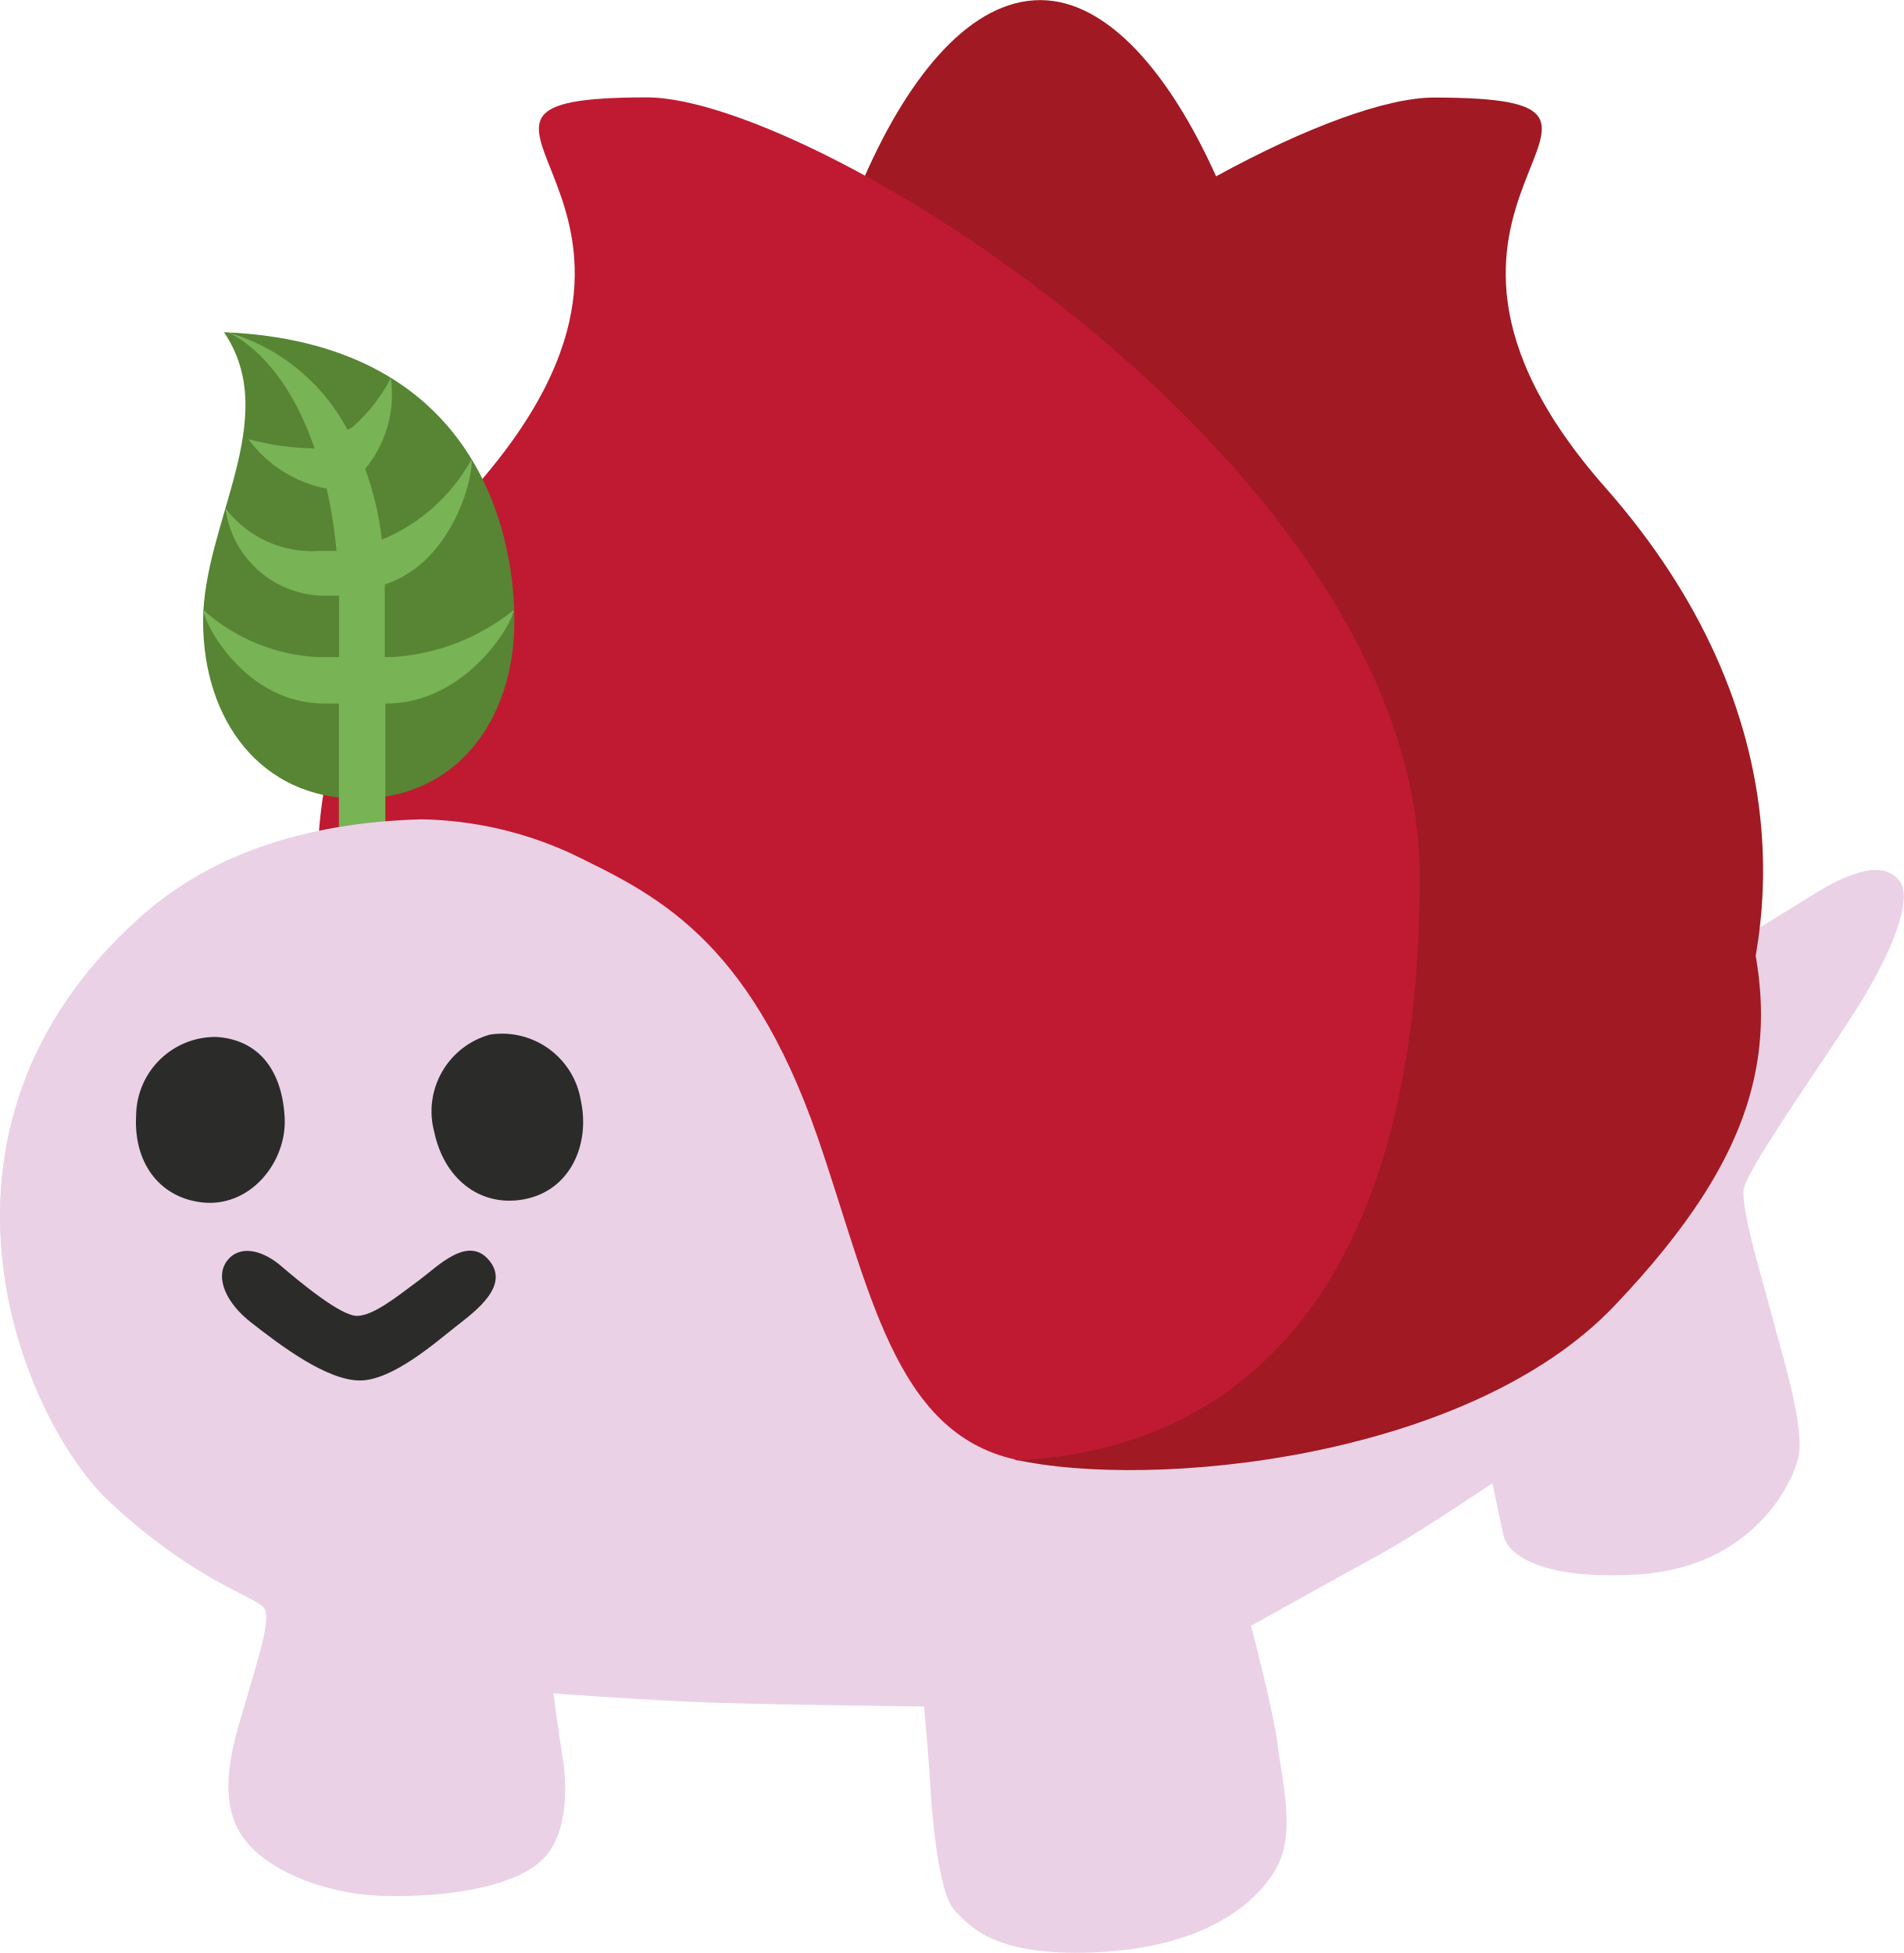
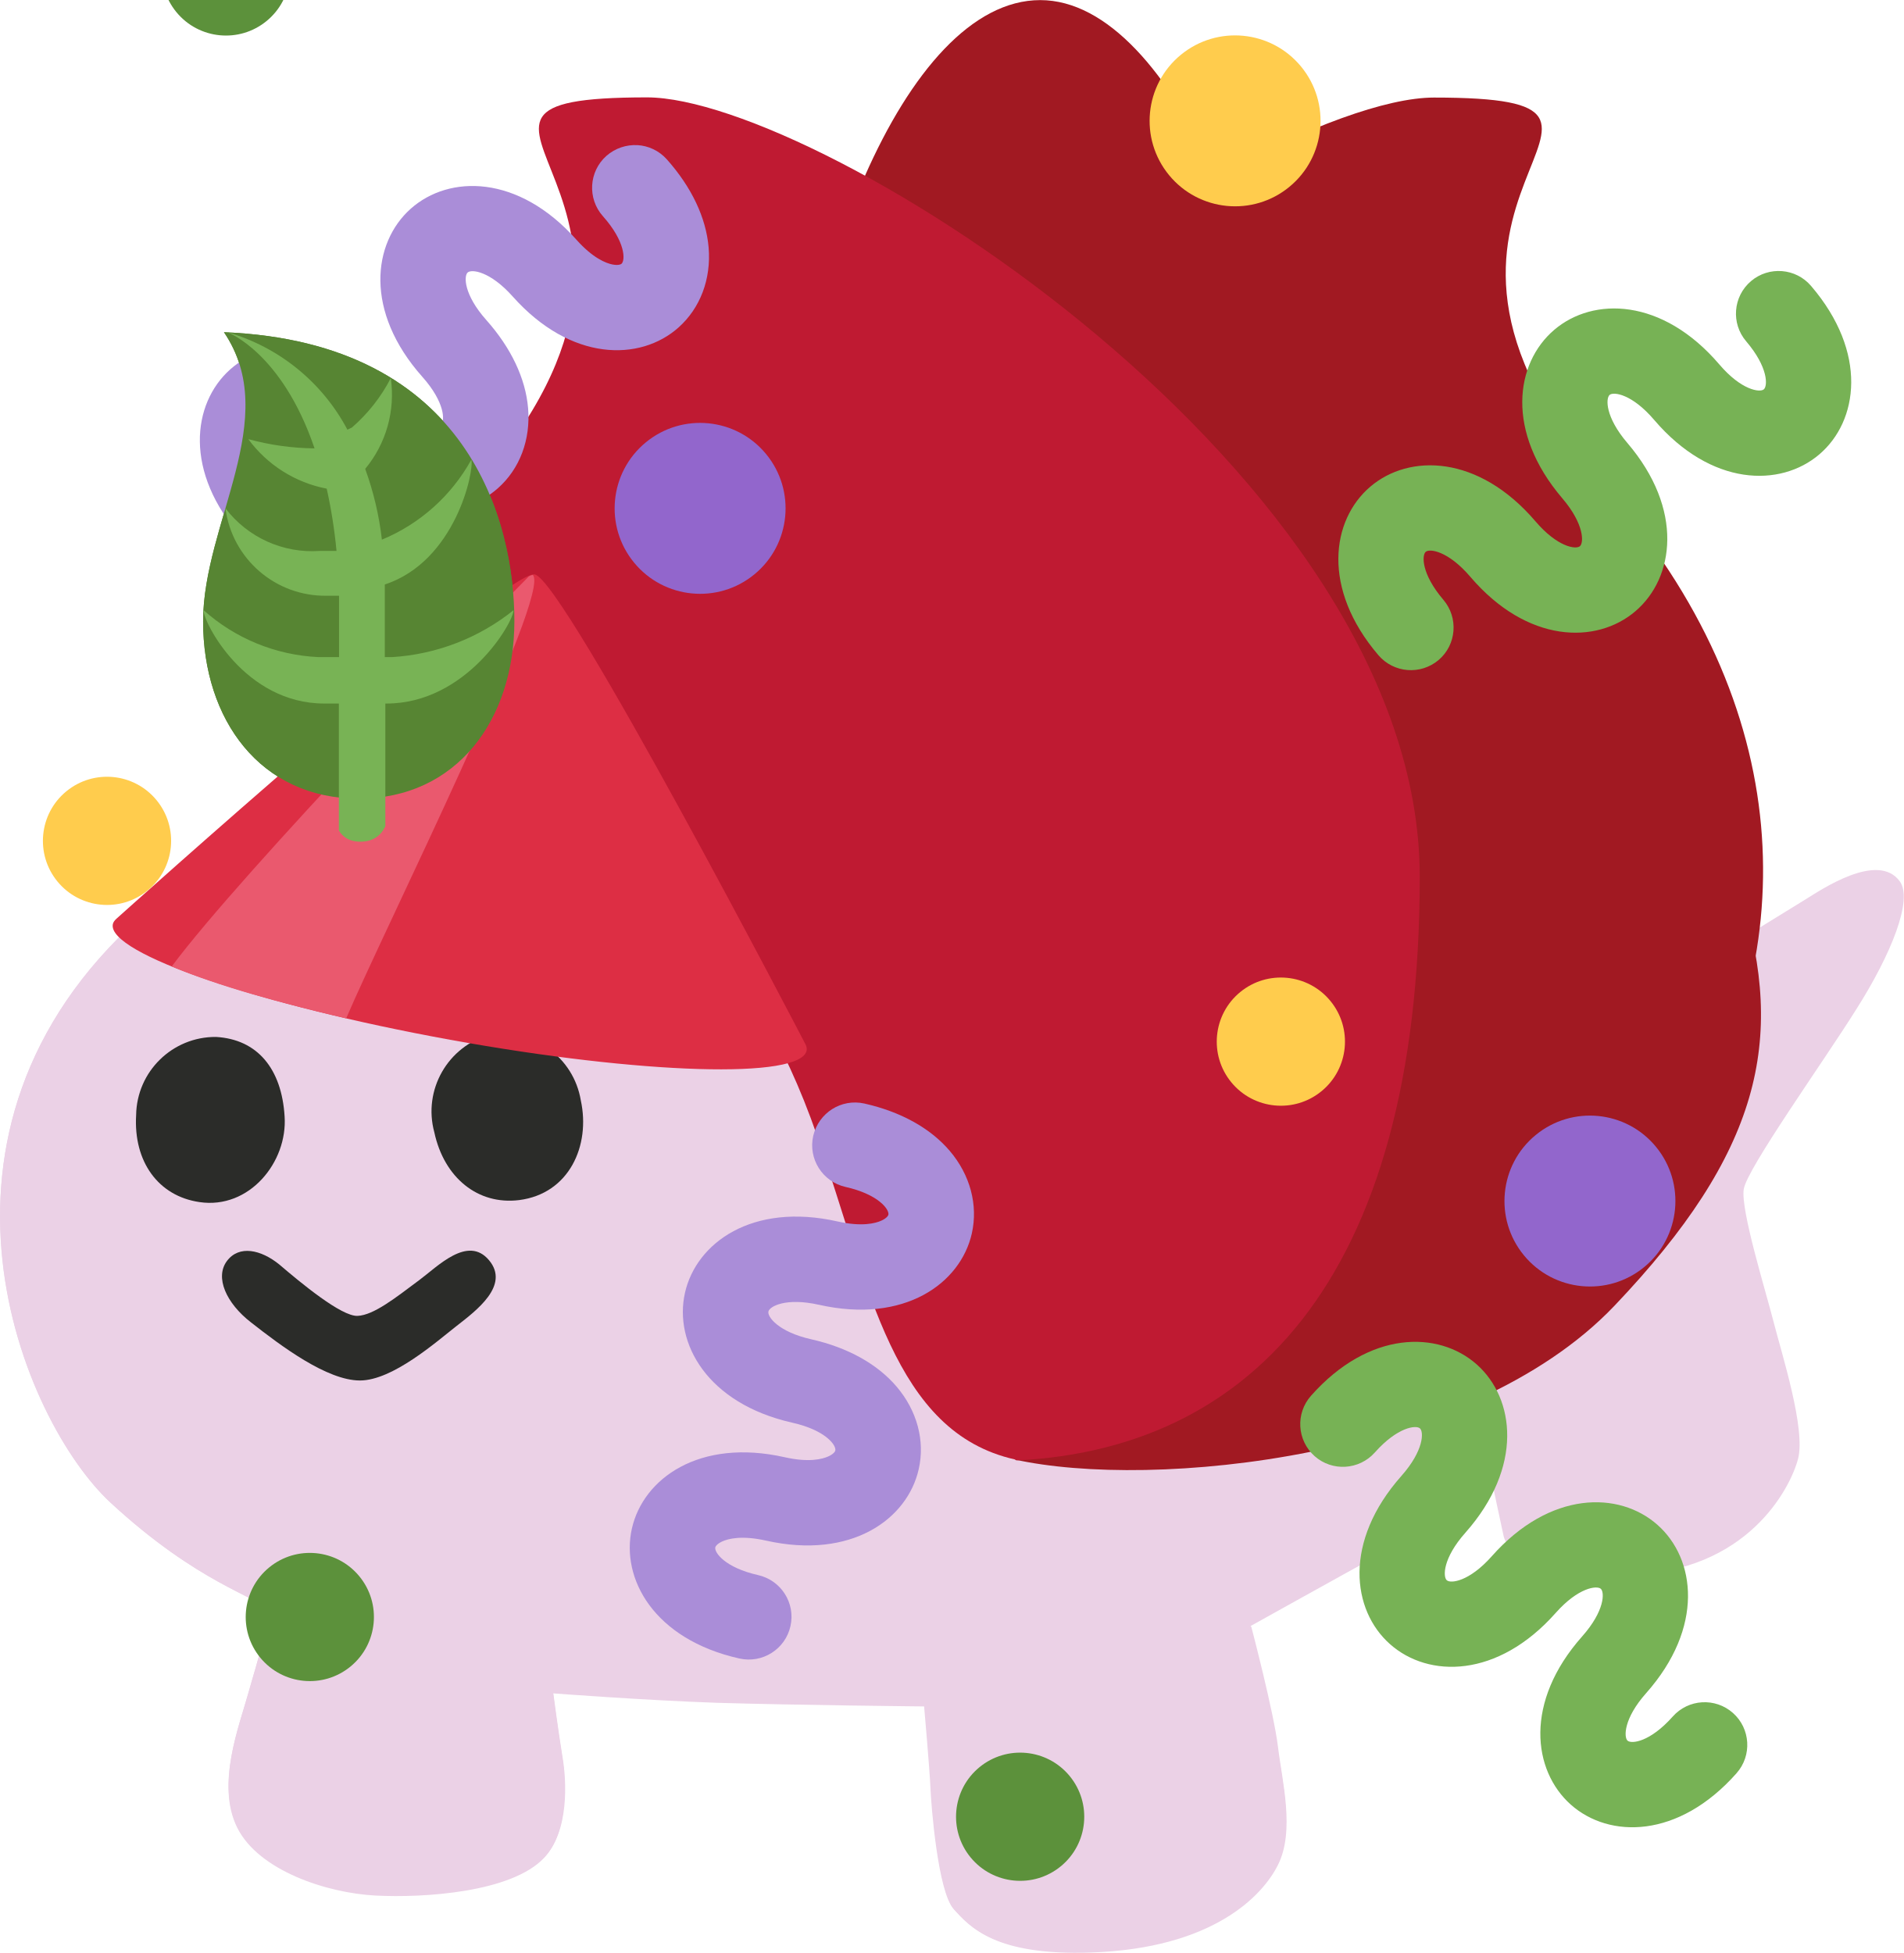
- <svg xmlns="http://www.w3.org/2000/svg" width="37mm" height="37.96mm" viewBox="0 0 104.89 107.6">
-   <defs>
-     <style>
+ <svg xmlns="http://www.w3.org/2000/svg" width="37mm" height="37.96mm" viewBox="0 0 104.89 107.6" version="1.1" id="svg71030">
+   <defs id="defs70996">
+     <style id="style70994">
      .cls-1 {
        fill: #ebd1e6;
      }

      .cls-2 {
        fill: #a11922;
      }

      .cls-3 {
        fill: #4a4f23;
      }

      .cls-4 {
        fill: #bf1a32;
      }

      .cls-5 {
        fill: #578533;
      }

      .cls-6 {
        fill: #78b355;
      }

      .cls-7 {
        fill: #2b2c29;
      }
    </style>
+     <clipPath clipPathUnits="userSpaceOnUse" id="clipPath73080">
+       <path style="display:none;fill:none;stroke-width:3.75" d="m 18.406,44.445 c 0,0 -0.201,1.984 1.52,1.924 1.656,-0.058 1.529,-2.05 1.529,-2.05 l 3.913,5.432 -9.786,0.429 z" id="path73082" />
+       <path id="lpe_path-effect73084" style="fill:none;stroke-width:3.75" class="powerclip" d="M 6.19,13.3 H 33.34 V 54.04 H 6.19 Z m 12.216,31.145 -2.823,5.736 9.786,-0.429 -3.913,-5.432 c 0,0 0.126,1.991 -1.529,2.05 -1.719,0.061 -1.52,-1.924 -1.52,-1.924 z" />
+     </clipPath>
  </defs>
  <g id="Layer_2" data-name="Layer 2">
    <g id="grid">
      <g id="wl_copy" data-name="wl copy">
        <g id="flowers">
-           <g>
-             <path class="cls-1" d="M95.19,52.19l4.27-2.63c.86-.53,4-2.67,5.21-1,.73,1-.46,4-2.42,7.08-1.79,2.86-6,8.74-6.18,9.88s1.21,5.6,1.65,7.33,1.78,5.89,1.34,7.54-2.8,6.2-9.3,6.38C84.6,87,83,85.5,82.83,84.58c-.15-.66-.61-2.86-.61-2.86s-4.14,2.8-6.1,3.87-7.22,4-7.22,4,1.22,4.71,1.47,6.62.95,4.63,0,6.5c-.85,1.71-3.59,4.61-10.32,4.83-5.25.18-6.64-1.4-7.51-2.36s-1.24-5.71-1.28-6.7-.35-4.5-.35-4.5-7.13-.07-11.43-.2c-3.9-.13-9-.52-9-.52s.27,2.06.51,3.54c.23,1.32.37,4.11-1,5.52-1.79,1.91-6.63,2.23-9.3,2.08s-6.43-1.37-7.61-3.74.11-5.59.62-7.44c.45-1.63,1.26-4,.89-4.62S10.94,87.28,6.1,82.8-5.5,62.36,7.72,50.54,46.63,50,48,50.74,95.19,52.19,95.19,52.19Z" />
-             <path class="cls-2" d="M52.77,23.74c-12.34,1-21.37,7.53-25.7,14.41a56.4,56.4,0,0,0-3.85,7A20.56,20.56,0,0,1,31.42,47C36,49.23,41.2,51.59,45,62.61c2.88,8.32,4.19,16.29,10.88,17.8,7.57,1.69,25,0,33.06-8.46s9.42-14.64,7-22.55-12.57-21.75-26-25C64.12,23,58.37,23.26,52.77,23.74Z" />
-             <path class="cls-3" d="M94.22,45.22c-.41-.87-1.24-2.17-1.24-2.17s0,1.82-.11,2.78c-.19,1.57-.92,4.85-1.43,4.4A107.43,107.43,0,0,1,84,41.43c-1.6-2.17-7.06-7.81-7.26-9.71a19.37,19.37,0,0,1,1-4.17l-2.14-1.11c-.79-.4-2-.84-2-.84s-.51,4.38-1.23,5.23-4.63,2.49-7.73,3.81c-3.75,1.59-7.36,3.61-8.73,3.91-1.2.27-8.11-.93-10.72-1.32-3.27-.49-8.22-1.68-9.38-2.44A13.7,13.7,0,0,1,33,31.54s-.77.57-1.53,1.23a15,15,0,0,0-1.72,1.9s2.13,2,2.28,2.73c.2,1.06-1,2.56-2,4-.61.86-2.27,4.41-2.27,4.41a6.34,6.34,0,0,1,1.93.48c1.11.46,2.16.94,2.16.94s2.39-6.22,4.08-6.85c1.44-.54,5.62.65,8.64,1.15,4.29.71,8.62,1.32,9.58,2.44s2.06,5.85,3.08,9.82c1.12,4.34,4,15.62,3.48,16.51s-5,.76-7.61.56a33.43,33.43,0,0,1-5.75-1.34s.59,1.85.78,2.34c.27.71,1.13,2.68,1.13,2.68s5.12,2,19.93,0,21.75-12.38,23.65-17c2.55-6.12,2.77-9.34,2.77-9.34S94.63,46.08,94.22,45.22Zm-12.78,20c-3.66,2.52-13.29,5.41-15.08,4.54-1.44-.7-4-12.23-5.2-17.37-.78-3.29-2.51-8.27-1.65-9.87.58-1.09,4.14-2.83,6.77-4.19s6.07-3,7.14-2.94c1.52.12,5,5.24,8.39,9.61s7.18,8.91,7.3,10.53S85.22,62.6,81.44,65.18Z" />
-             <g>
-               <path class="cls-2" d="M88.43,26.84C74.24,10.73,93.93,5.37,79,5.37c-2.6,0-7,1.6-12,4.34C64.43,4,61,0,57.31,0c-7.48,0-13.6,15.85-14.13,30.18-4,5.63-6.77,11.8-6.77,18.12,0,22.23,9.45,32.2,23.64,32.2C88.43,80.5,109.85,51.13,88.43,26.84Z" />
-               <path class="cls-4" d="M78.22,48.3c0,22.23-9.46,32.2-23.65,32.2-28.38,0-49.79-29.37-28.38-53.67C40.38,10.73,20.7,5.36,35.65,5.36,45.11,5.37,78.22,26.07,78.22,48.3Z" />
+           <g id="g71024">
+             <path class="cls-1" d="M95.19,52.19l4.27-2.63c.86-.53,4-2.67,5.21-1,.73,1-.46,4-2.42,7.08-1.79,2.86-6,8.74-6.18,9.88s1.21,5.6,1.65,7.33,1.78,5.89,1.34,7.54-2.8,6.2-9.3,6.38C84.6,87,83,85.5,82.83,84.58c-.15-.66-.61-2.86-.61-2.86s-4.14,2.8-6.1,3.87-7.22,4-7.22,4,1.22,4.71,1.47,6.62.95,4.63,0,6.5c-.85,1.71-3.59,4.61-10.32,4.83-5.25.18-6.64-1.4-7.51-2.36s-1.24-5.71-1.28-6.7-.35-4.5-.35-4.5-7.13-.07-11.43-.2c-3.9-.13-9-.52-9-.52s.27,2.06.51,3.54c.23,1.32.37,4.11-1,5.52-1.79,1.91-6.63,2.23-9.3,2.08s-6.43-1.37-7.61-3.74.11-5.59.62-7.44c.45-1.63,1.26-4,.89-4.62S10.94,87.28,6.1,82.8-5.5,62.36,7.72,50.54,46.63,50,48,50.74,95.19,52.19,95.19,52.19Z" id="path70998" />
+             <path class="cls-2" d="M52.77,23.74c-12.34,1-21.37,7.53-25.7,14.41a56.4,56.4,0,0,0-3.85,7A20.56,20.56,0,0,1,31.42,47C36,49.23,41.2,51.59,45,62.61c2.88,8.32,4.19,16.29,10.88,17.8,7.57,1.69,25,0,33.06-8.46s9.42-14.64,7-22.55-12.57-21.75-26-25C64.12,23,58.37,23.26,52.77,23.74Z" id="path71000" />
+             <path class="cls-3" d="M94.22,45.22c-.41-.87-1.24-2.17-1.24-2.17s0,1.82-.11,2.78c-.19,1.57-.92,4.85-1.43,4.4A107.43,107.43,0,0,1,84,41.43c-1.6-2.17-7.06-7.81-7.26-9.71a19.37,19.37,0,0,1,1-4.17l-2.14-1.11c-.79-.4-2-.84-2-.84s-.51,4.38-1.23,5.23-4.63,2.49-7.73,3.81c-3.75,1.59-7.36,3.61-8.73,3.91-1.2.27-8.11-.93-10.72-1.32-3.27-.49-8.22-1.68-9.38-2.44A13.7,13.7,0,0,1,33,31.54s-.77.57-1.53,1.23a15,15,0,0,0-1.72,1.9s2.13,2,2.28,2.73c.2,1.06-1,2.56-2,4-.61.86-2.27,4.41-2.27,4.41a6.34,6.34,0,0,1,1.93.48c1.11.46,2.16.94,2.16.94s2.39-6.22,4.08-6.85c1.44-.54,5.62.65,8.64,1.15,4.29.71,8.62,1.32,9.58,2.44s2.06,5.85,3.08,9.82c1.12,4.34,4,15.62,3.48,16.51s-5,.76-7.61.56a33.43,33.43,0,0,1-5.75-1.34s.59,1.85.78,2.34c.27.71,1.13,2.68,1.13,2.68s5.12,2,19.93,0,21.75-12.38,23.65-17c2.55-6.12,2.77-9.34,2.77-9.34S94.63,46.08,94.22,45.22Zm-12.78,20c-3.66,2.52-13.29,5.41-15.08,4.54-1.44-.7-4-12.23-5.2-17.37-.78-3.29-2.51-8.27-1.65-9.87.58-1.09,4.14-2.83,6.77-4.19s6.07-3,7.14-2.94c1.52.12,5,5.24,8.39,9.61s7.18,8.91,7.3,10.53S85.22,62.6,81.44,65.18Z" id="path71002" />
+             <g id="g71008">
+               <path class="cls-2" d="M88.43,26.84C74.24,10.73,93.93,5.37,79,5.37c-2.6,0-7,1.6-12,4.34C64.43,4,61,0,57.31,0c-7.48,0-13.6,15.85-14.13,30.18-4,5.63-6.77,11.8-6.77,18.12,0,22.23,9.45,32.2,23.64,32.2C88.43,80.5,109.85,51.13,88.43,26.84Z" id="path71004" />
+               <path class="cls-4" d="M78.22,48.3c0,22.23-9.46,32.2-23.65,32.2-28.38,0-49.79-29.37-28.38-53.67C40.38,10.73,20.7,5.36,35.65,5.36,45.11,5.37,78.22,26.07,78.22,48.3Z" id="path71006" />
            </g>
-             <g>
-               <path class="cls-5" d="M28.34,34.23c0-5.41-2.45-15.38-16-15.93,3.22,4.75-1.15,10.51-1.15,15.93S14.35,44,19.76,44,28.33,39.65,28.34,34.23Z" />
-               <path class="cls-6" d="M19.14,23.67a10.88,10.88,0,0,0-6.61-5.37s3,1.1,4.8,6.4a14.32,14.32,0,0,1-3.65-.51A7,7,0,0,0,18,26.92a27.8,27.8,0,0,1,.54,3.43l-.92,0A6,6,0,0,1,12.42,28,5.54,5.54,0,0,0,18,32.82l.68,0c0,.45,0,.9,0,1.38v2H17.52a10.19,10.19,0,0,1-6.31-2.59c0,.68,2.27,5.15,6.66,5.15h.8v9a1.28,1.28,0,0,0,2.56,0v-9h.06c4.39,0,7-4.46,7-5.14a11.85,11.85,0,0,1-6.67,2.58h-.42v-4c3.9-1.28,4.93-6.25,4.77-6.88a10,10,0,0,1-4.93,4.41,17.06,17.06,0,0,0-.92-3.9,6.4,6.4,0,0,0,1.41-5,9.17,9.17,0,0,1-2.14,2.72Z" />
+             <g id="g71014">
+               <path class="cls-5" d="M28.34,34.23c0-5.41-2.45-15.38-16-15.93,3.22,4.75-1.15,10.51-1.15,15.93S14.35,44,19.76,44,28.33,39.65,28.34,34.23Z" id="path71010" />
+               <path class="cls-6" d="M19.14,23.67a10.88,10.88,0,0,0-6.61-5.37s3,1.1,4.8,6.4a14.32,14.32,0,0,1-3.65-.51A7,7,0,0,0,18,26.92a27.8,27.8,0,0,1,.54,3.43l-.92,0A6,6,0,0,1,12.42,28,5.54,5.54,0,0,0,18,32.82l.68,0c0,.45,0,.9,0,1.38v2H17.52a10.19,10.19,0,0,1-6.31-2.59c0,.68,2.27,5.15,6.66,5.15h.8v9a1.28,1.28,0,0,0,2.56,0v-9h.06c4.39,0,7-4.46,7-5.14a11.85,11.85,0,0,1-6.67,2.58h-.42v-4c3.9-1.28,4.93-6.25,4.77-6.88a10,10,0,0,1-4.93,4.41,17.06,17.06,0,0,0-.92-3.9,6.4,6.4,0,0,0,1.41-5,9.17,9.17,0,0,1-2.14,2.72Z" id="path71012" />
            </g>
-             <path class="cls-1" d="M55.91,80.41c-6.69-1.51-8-9.48-10.88-17.8C41.2,51.59,36,49.23,31.42,47a20.56,20.56,0,0,0-8.2-1.86v0C17.59,45.29,12,46.7,7.72,50.54-5.5,62.36,1.24,78.32,6.1,82.8s8.12,5.18,8.48,5.84-.44,3-.89,4.62c-.51,1.85-1.8,5.07-.62,7.44s4.94,3.6,7.61,3.74,7.51-.17,9.3-2.08c1.34-1.41,1.2-4.2,1-5.52-.24-1.48-.51-3.54-.51-3.54s5.15.39,9.05.52c4.3.13,11.43.2,11.43.2s.31,3.5.35,4.5.4,5.73,1.28,6.7,2.26,2.54,7.51,2.36c6.73-.22,9.47-3.12,10.32-4.83.94-1.87.23-4.59,0-6.5s-1.47-6.62-1.47-6.62" />
-             <path class="cls-7" d="M23.11,70.52c1-.74,2.66-2.48,3.83-1.09s-.7,2.78-1.79,3.63-3.51,3-5.32,3-4.33-1.89-6-3.2c-1.37-1.06-2-2.48-1.33-3.38s1.88-.63,2.89.19c1.17,1,3.42,2.87,4.31,2.83S21.77,71.52,23.11,70.52Z" />
-             <path class="cls-7" d="M32,60.63c.54,2.49-.64,5.14-3.4,5.49-2.27.28-4.13-1.23-4.67-3.73A4.39,4.39,0,0,1,27,57,4.4,4.4,0,0,1,32,60.63Z" />
-             <path class="cls-7" d="M15.68,61.51c.17,2.51-1.94,5.13-4.69,4.72C8.72,65.9,7.35,64,7.5,61.44a4.37,4.37,0,0,1,4.4-4.31C14.18,57.26,15.52,58.88,15.68,61.51Z" />
+             <path class="cls-1" d="M55.91,80.41c-6.69-1.51-8-9.48-10.88-17.8C41.2,51.59,36,49.23,31.42,47a20.56,20.56,0,0,0-8.2-1.86v0C17.59,45.29,12,46.7,7.72,50.54-5.5,62.36,1.24,78.32,6.1,82.8s8.12,5.18,8.48,5.84-.44,3-.89,4.62c-.51,1.85-1.8,5.07-.62,7.44s4.94,3.6,7.61,3.74,7.51-.17,9.3-2.08c1.34-1.41,1.2-4.2,1-5.52-.24-1.48-.51-3.54-.51-3.54s5.15.39,9.05.52c4.3.13,11.43.2,11.43.2s.31,3.5.35,4.5.4,5.73,1.28,6.7,2.26,2.54,7.51,2.36c6.73-.22,9.47-3.12,10.32-4.83.94-1.87.23-4.59,0-6.5s-1.47-6.62-1.47-6.62" id="path71016" />
+             <path class="cls-7" d="M23.11,70.52c1-.74,2.66-2.48,3.83-1.09s-.7,2.78-1.79,3.63-3.51,3-5.32,3-4.33-1.89-6-3.2c-1.37-1.06-2-2.48-1.33-3.38s1.88-.63,2.89.19c1.17,1,3.42,2.87,4.31,2.83S21.77,71.52,23.11,70.52Z" id="path71018" />
+             <path class="cls-7" d="M32,60.63c.54,2.49-.64,5.14-3.4,5.49-2.27.28-4.13-1.23-4.67-3.73A4.39,4.39,0,0,1,27,57,4.4,4.4,0,0,1,32,60.63Z" id="path71020" />
+             <path class="cls-7" d="M15.68,61.51c.17,2.51-1.94,5.13-4.69,4.72C8.72,65.9,7.35,64,7.5,61.44a4.37,4.37,0,0,1,4.4-4.31C14.18,57.26,15.52,58.88,15.68,61.51Z" id="path71022" />
+             <g id="g8739" transform="matrix(1.273009,0.08015026,-0.08015026,1.273009,-15.72546,-1.606925)">
+               <path fill="#dd2e44" d="m 50.008,43.573 c 0.011,-0.09 -0.023,-0.185 -0.081,-0.281 0,0 -11.66,-19.349 -12.932,-19.5 -1.272,-0.149 -17.096,15.976 -17.096,15.976 -0.079,0.08 -0.134,0.163 -0.144,0.255 -0.149,1.263 6.504,3.08 14.857,4.061 8.355,0.981 15.247,0.753 15.396,-0.51 z" id="path5268" style="stroke-width:1.394" />
+               <path fill="#ea596e" d="m 36.91,23.816 c -0.045,0.012 -0.1,0.037 -0.163,0.075 -1.276,1.439 -11.566,13.519 -14.339,17.79 2.169,0.745 4.658,1.247 7.662,1.764 1.415,-3.989 7.721,-18.905 6.84,-19.629 z" id="path5270" style="stroke-width:1.394" />
+             </g>
+             <path fill="#aa8dd8" d="m 76.918,-7.448 c 0.441,0.409 0.726,0.985 0.753,1.636 0.079,2.052 -0.373,3.858 -1.308,5.213 -0.99,1.434 -2.478,2.287 -4.085,2.35 -2.819,0.109 -5.778,-2.299 -5.966,-7.124 -0.075,-1.876 -0.79,-2.611 -1.076,-2.597 -0.287,0.009 -0.944,0.799 -0.871,2.675 0.079,2.052 -0.373,3.858 -1.308,5.213 -0.99,1.434 -2.478,2.291 -4.085,2.35 -2.821,0.109 -5.778,-2.299 -5.968,-7.119 -0.054,-1.368 -0.436,-2.037 -0.66,-2.311 -0.182,-0.218 -0.338,-0.293 -0.419,-0.29 -0.284,0.013 -0.942,0.794 -0.869,2.675 0.049,1.299 -0.963,2.396 -2.262,2.445 -1.299,0.051 -2.393,-0.958 -2.445,-2.262 -0.19,-4.82 2.57,-7.455 5.393,-7.565 2.821,-0.109 5.778,2.299 5.966,7.124 0.052,1.368 0.436,2.033 0.659,2.307 0.18,0.221 0.336,0.295 0.417,0.291 0.287,-0.009 0.944,-0.794 0.871,-2.675 -0.188,-4.821 2.57,-7.455 5.393,-7.565 2.821,-0.109 5.78,2.298 5.963,7.119 0.054,1.368 0.439,2.037 0.662,2.311 0.18,0.219 0.336,0.293 0.417,0.291 0.286,-0.014 0.944,-0.799 0.871,-2.675 -0.051,-1.299 0.963,-2.396 2.262,-2.445 0.654,-0.02 1.251,0.222 1.695,0.63 z" id="path9586" style="stroke-width:2.355" transform="matrix(0.7721891,-0.6353137,0.6353137,0.7721891,-19.54493,62.60864)" />
+             <g id="g73067" clip-path="url(#clipPath73080)">
+               <path class="cls-5" d="m 28.34,34.23 c 0,-5.41 -2.45,-15.38 -16,-15.93 3.22,4.75 -1.15,10.51 -1.15,15.93 0,5.42 3.16,9.77 8.57,9.77 5.41,0 8.57,-4.35 8.58,-9.77 z" id="path73063" />
+               <path class="cls-6" d="M 19.14,23.67 A 10.88,10.88 0 0 0 12.53,18.3 c 0,0 3,1.1 4.8,6.4 a 14.32,14.32 0 0 1 -3.65,-0.51 7,7 0 0 0 4.32,2.73 27.8,27.8 0 0 1 0.54,3.43 H 17.62 A 6,6 0 0 1 12.42,28 5.54,5.54 0 0 0 18,32.82 h 0.68 c 0,0.45 0,0.9 0,1.38 v 2 h -1.16 a 10.19,10.19 0 0 1 -6.31,-2.59 c 0,0.68 2.27,5.15 6.66,5.15 h 0.8 v 9 a 1.28,1.28 0 0 0 2.56,0 v -9 h 0.06 c 4.39,0 7,-4.46 7,-5.14 A 11.85,11.85 0 0 1 21.62,36.2 H 21.2 v -4 c 3.9,-1.28 4.93,-6.25 4.77,-6.88 a 10,10 0 0 1 -4.93,4.41 17.06,17.06 0 0 0 -0.92,-3.9 6.4,6.4 0 0 0 1.41,-5 9.17,9.17 0 0 1 -2.14,2.72 z" id="path73065" />
+             </g>
          </g>
        </g>
      </g>
    </g>
  </g>
+   <g id="g9662" transform="matrix(0.7721891,-0.6353137,0.6353137,0.7721891,-19.54493,62.60864)">
+     <path fill="#77b255" d="m 121.924,39.634 c 0.092,4.826 -2.722,7.402 -5.547,7.451 -2.822,0.05 -5.731,-2.421 -5.819,-7.244 -0.033,-1.883 -0.733,-2.628 -1.018,-2.628 -0.291,0.006 -0.964,0.782 -0.93,2.66 0.09,4.823 -2.726,7.399 -5.551,7.448 -2.825,0.053 -5.729,-2.42 -5.816,-7.246 -0.036,-1.881 -0.738,-2.63 -1.024,-2.622 -0.284,0.006 -0.961,0.778 -0.928,2.658 0.023,1.296 -1.009,2.374 -2.307,2.397 -1.302,0.019 -2.373,-1.013 -2.397,-2.315 -0.088,-4.821 2.722,-7.4 5.552,-7.452 2.822,-0.05 5.726,2.422 5.817,7.249 0.033,1.883 0.733,2.628 1.02,2.621 0.286,-0.003 0.962,-0.775 0.929,-2.653 -0.089,-4.828 2.722,-7.402 5.552,-7.452 2.82,-0.052 5.724,2.419 5.815,7.248 0.032,1.878 0.739,2.625 1.02,2.621 0.289,-0.007 0.963,-0.777 0.932,-2.657 -0.027,-1.302 1.008,-2.372 2.307,-2.397 1.298,-0.023 2.373,1.013 2.393,2.313 z" id="path9165" style="stroke-width:2.355" />
+     <circle fill="#5c913b" cx="34.679" cy="77.081" r="3.532" id="circle9167" style="stroke-width:2.355" />
+     <circle fill="#9266cc" cx="66.868" cy="10.203" r="4.709" id="circle9169" style="stroke-width:2.355" />
+     <circle fill="#9266cc" cx="80.477" cy="70.828" r="4.709" id="circle9171" style="stroke-width:2.355" />
+     <circle fill="#5c913b" cx="11.449" cy="43.716" r="3.532" id="circle9173" style="stroke-width:2.355" />
+     <circle fill="#5c913b" cx="65.49" cy="-29.242" r="3.532" id="circle9175" style="stroke-width:2.355" />
+     <circle fill="#ffcc4d" cx="103.196" cy="12.441" r="4.709" id="circle9177" style="stroke-width:2.355" />
+     <circle fill="#ffcc4d" cx="72.908" cy="53.225" r="3.532" id="circle9179" style="stroke-width:2.355" />
+     <circle fill="#ffcc4d" cx="29.993" cy="3.59" r="3.532" id="circle9181" style="stroke-width:2.355" />
+     <path fill="#77b255" d="m 66.679,100.308 c -4.767,0.758 -7.707,-1.673 -8.146,-4.463 -0.439,-2.788 1.606,-6.011 6.37,-6.764 1.86,-0.293 2.502,-1.089 2.462,-1.372 -0.047,-0.288 -0.908,-0.847 -2.763,-0.554 -4.765,0.756 -7.704,-1.677 -8.143,-4.468 -0.444,-2.791 1.605,-6.008 6.372,-6.762 1.858,-0.295 2.502,-1.094 2.455,-1.377 -0.045,-0.28 -0.903,-0.844 -2.761,-0.551 -1.28,0.202 -2.491,-0.671 -2.693,-1.954 -0.199,-1.287 0.676,-2.49 1.961,-2.694 4.762,-0.754 7.705,1.673 8.148,4.468 0.439,2.788 -1.607,6.006 -6.375,6.764 -1.86,0.293 -2.502,1.089 -2.455,1.372 0.043,0.282 0.901,0.846 2.756,0.553 4.769,-0.755 7.707,1.673 8.148,4.468 0.442,2.786 -1.605,6.004 -6.374,6.761 -1.855,0.291 -2.498,1.095 -2.455,1.372 0.047,0.285 0.903,0.846 2.761,0.556 1.286,-0.206 2.489,0.671 2.693,1.954 0.202,1.283 -0.676,2.49 -1.96,2.69 z" id="path9584" style="stroke-width:2.355" />
+     <path fill="#aa8dd8" d="m 51.456,40.389 c 0.597,0.075 1.164,0.378 1.565,0.891 1.26,1.622 1.945,3.353 1.974,4.999 0.03,1.742 -0.682,3.302 -1.951,4.29 -2.227,1.731 -6.035,1.498 -9,-2.314 -1.154,-1.482 -2.163,-1.662 -2.388,-1.484 -0.228,0.174 -0.302,1.199 0.851,2.682 1.26,1.622 1.945,3.353 1.974,4.999 0.03,1.742 -0.679,3.306 -1.951,4.29 -2.229,1.732 -6.035,1.498 -8.998,-2.309 -0.841,-1.08 -1.542,-1.402 -1.883,-1.494 -0.275,-0.071 -0.446,-0.041 -0.51,0.008 -0.223,0.176 -0.303,1.194 0.852,2.68 0.797,1.028 0.614,2.508 -0.414,3.305 -1.026,0.799 -2.503,0.615 -3.305,-0.414 -2.963,-3.807 -2.255,-7.557 -0.024,-9.291 2.229,-1.732 6.035,-1.498 9,2.314 0.839,1.082 1.538,1.398 1.88,1.491 0.275,0.075 0.446,0.044 0.508,-0.006 0.228,-0.174 0.305,-1.195 -0.851,-2.682 -2.961,-3.808 -2.255,-7.557 -0.024,-9.291 2.229,-1.732 6.037,-1.5 8.995,2.312 0.841,1.08 1.543,1.4 1.885,1.492 0.274,0.073 0.444,0.042 0.508,-0.006 0.224,-0.178 0.302,-1.199 -0.85,-2.682 -0.799,-1.026 -0.614,-2.508 0.414,-3.305 0.52,-0.398 1.147,-0.548 1.745,-0.475 z" id="path12881" style="stroke-width:2.355" />
+   </g>
</svg>
